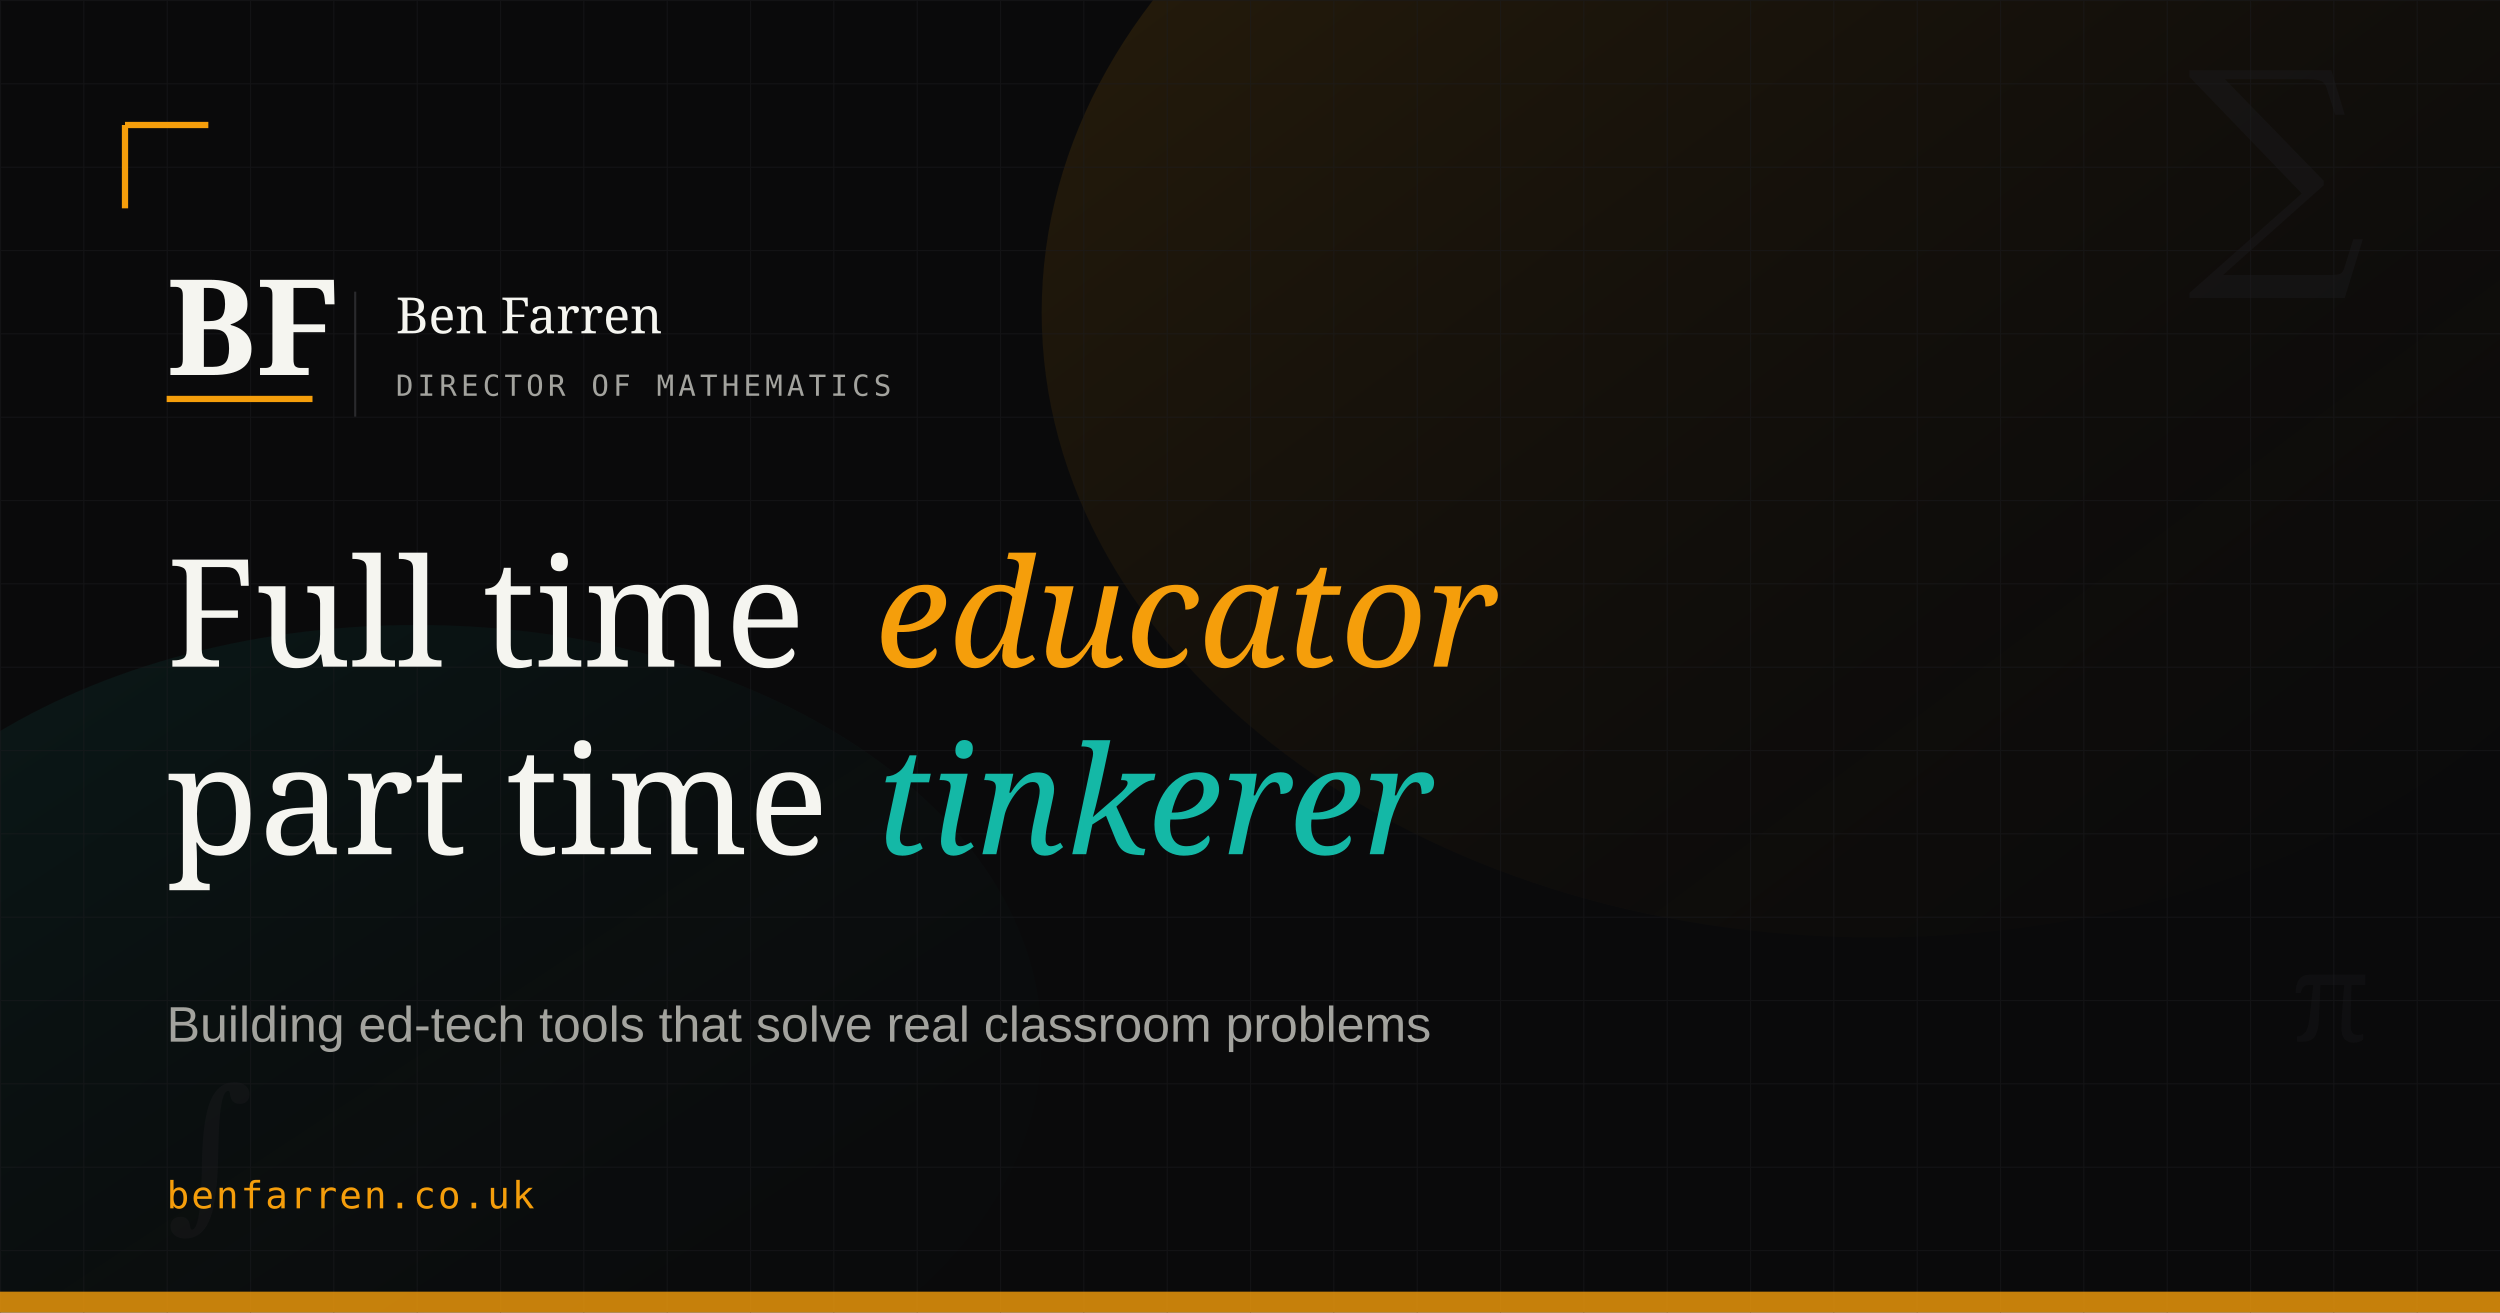
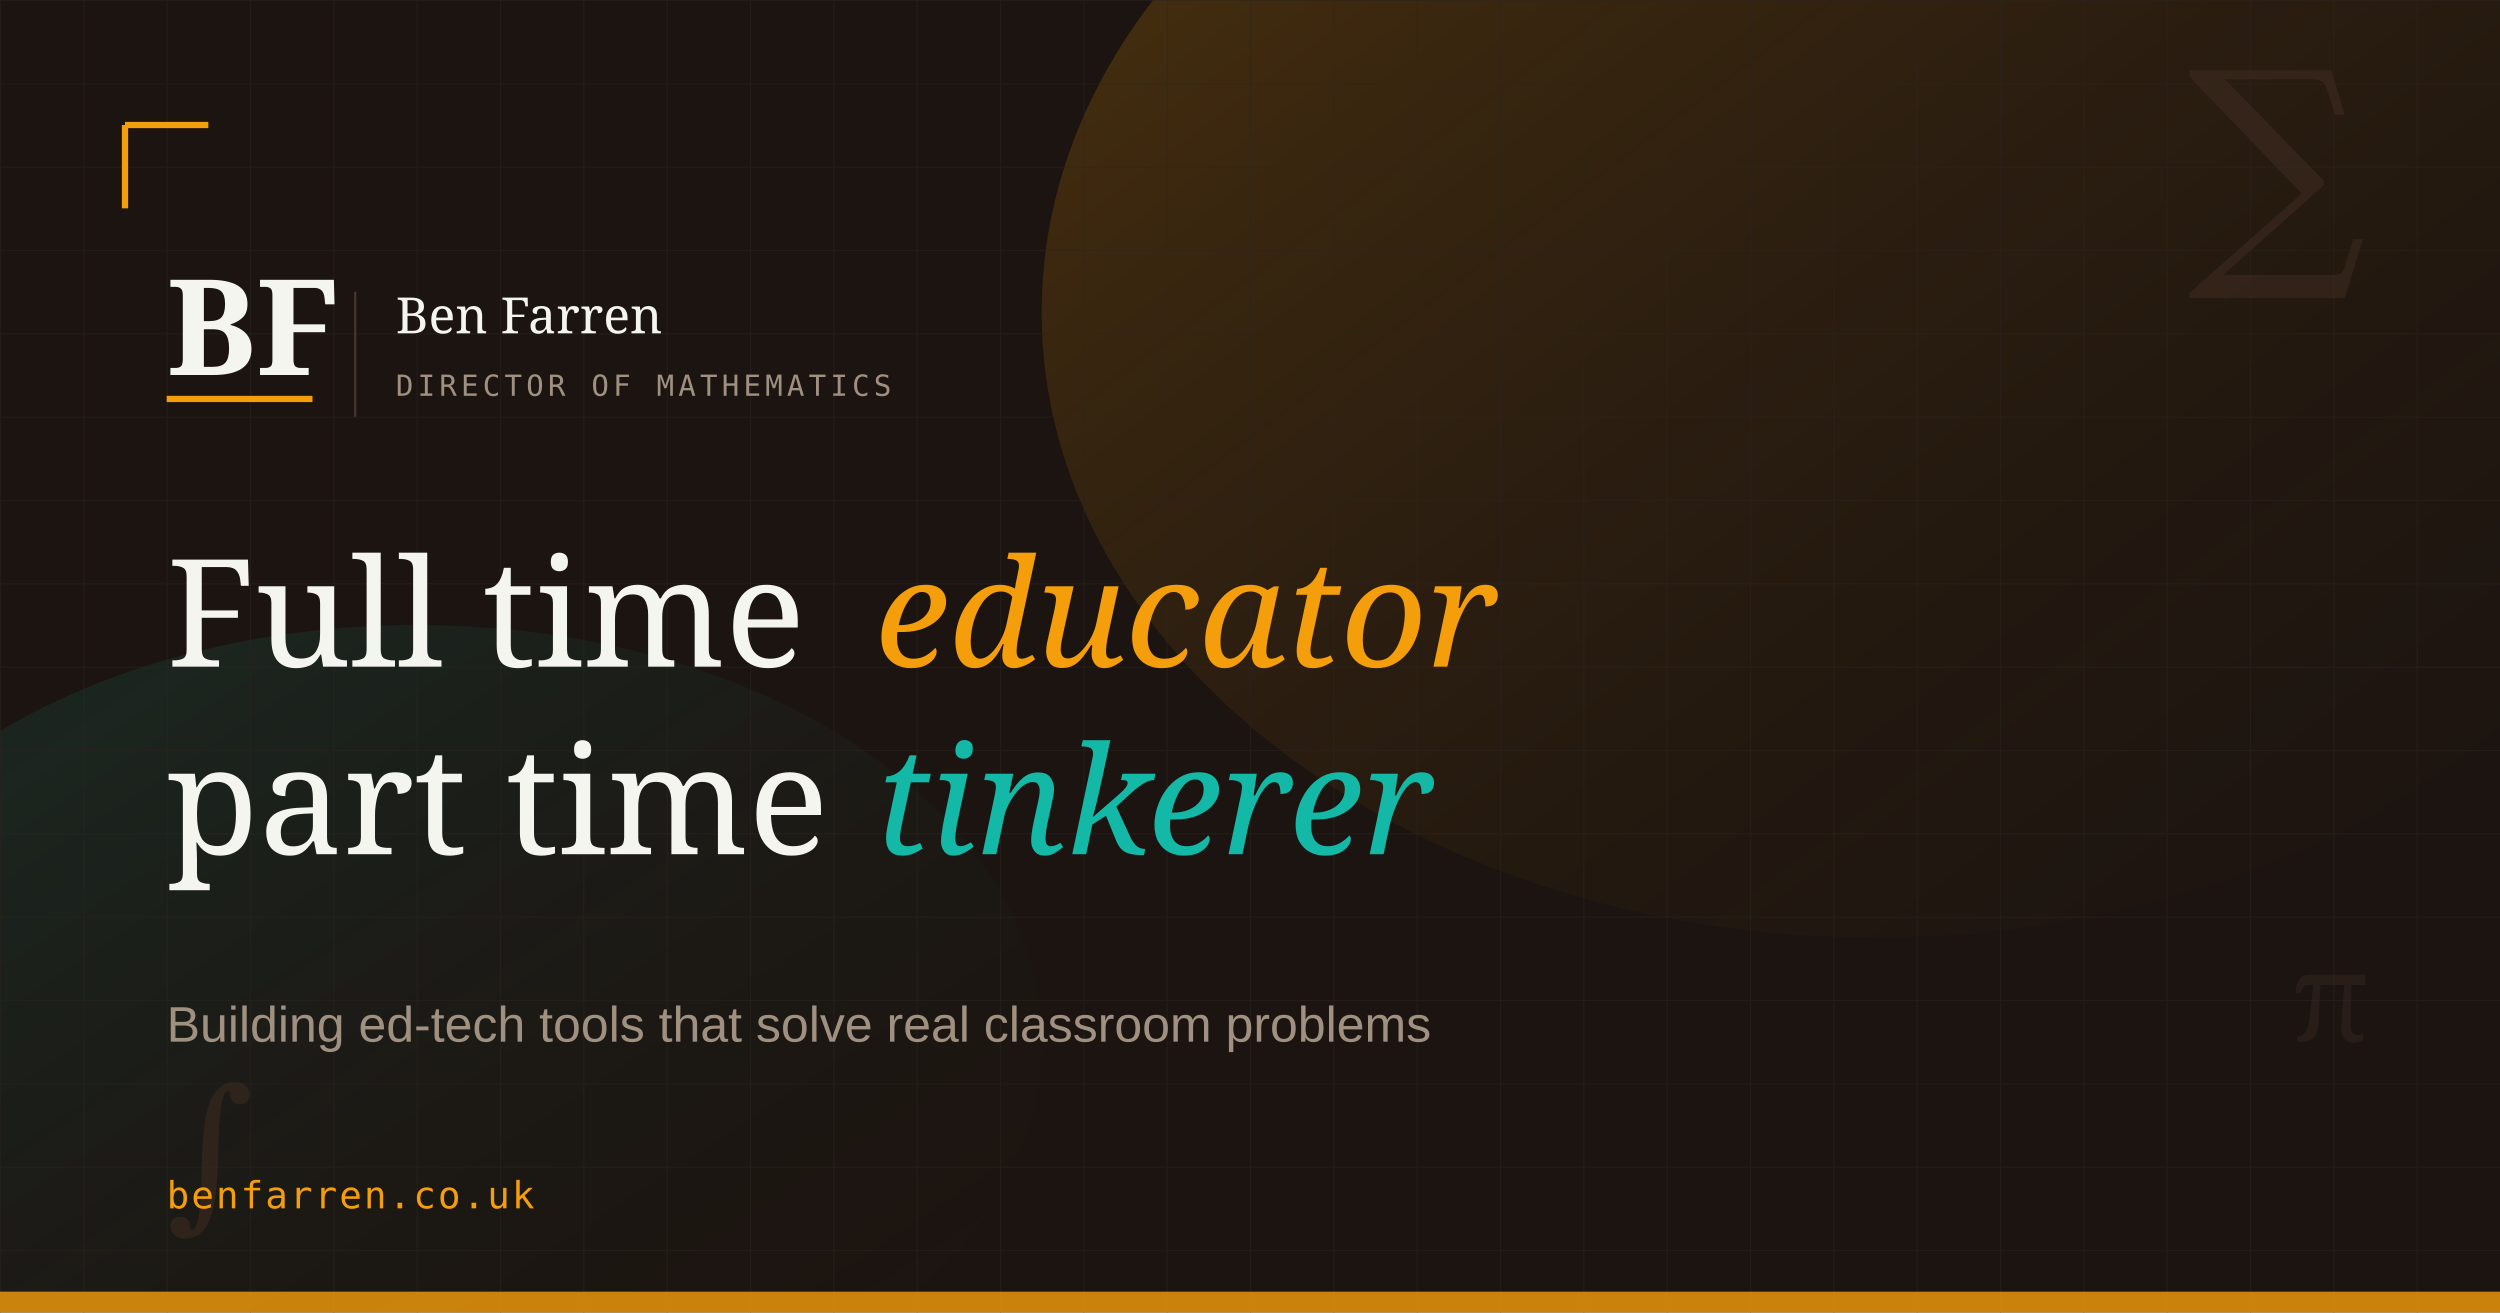
<svg xmlns="http://www.w3.org/2000/svg" viewBox="0 0 1200 630" width="1200" height="630">
  <defs>
    <linearGradient id="glow" x1="0%" y1="0%" x2="100%" y2="100%">
-       <stop offset="0%" style="stop-color:#f59e0b;stop-opacity:0.15" />
-       <stop offset="100%" style="stop-color:#0a0a0b;stop-opacity:0" />
+       <stop offset="0%" style="stop-color:#f59e0b;stop-opacity:0.25" />
+       <stop offset="100%" style="stop-color:#1c1410;stop-opacity:0" />
    </linearGradient>
    <linearGradient id="tealGlow" x1="0%" y1="0%" x2="100%" y2="100%">
-       <stop offset="0%" style="stop-color:#14b8a6;stop-opacity:0.1" />
-       <stop offset="100%" style="stop-color:#0a0a0b;stop-opacity:0" />
+       <stop offset="0%" style="stop-color:#14b8a6;stop-opacity:0.15" />
+       <stop offset="100%" style="stop-color:#1c1410;stop-opacity:0" />
    </linearGradient>
  </defs>
-   <rect width="1200" height="630" fill="#0a0a0b" />
+   <rect width="1200" height="630" fill="#1c1410" />
  <ellipse cx="900" cy="150" rx="400" ry="300" fill="url(#glow)" />
  <ellipse cx="200" cy="500" rx="300" ry="200" fill="url(#tealGlow)" />
  <pattern id="grid" width="40" height="40" patternUnits="userSpaceOnUse">
-     <path d="M 40 0 L 0 0 0 40" fill="none" stroke="#1c1c1f" stroke-width="1" />
+     <path d="M 40 0 L 0 0 0 40" fill="none" stroke="#2c2420" stroke-width="1" />
  </pattern>
  <rect width="1200" height="630" fill="url(#grid)" opacity="0.5" />
-   <text x="1050" y="120" font-family="Georgia, serif" font-size="120" fill="#1c1c1f" opacity="0.4">∑</text>
-   <text x="80" y="580" font-family="Georgia, serif" font-size="80" fill="#1c1c1f" opacity="0.4">∫</text>
-   <text x="1100" y="500" font-family="Georgia, serif" font-size="60" fill="#1c1c1f" opacity="0.3">π</text>
+   <text x="1050" y="120" font-family="Georgia, serif" font-size="120" fill="#3c2a20" opacity="0.6">∑</text>
+   <text x="80" y="580" font-family="Georgia, serif" font-size="80" fill="#3c2a20" opacity="0.6">∫</text>
+   <text x="1100" y="500" font-family="Georgia, serif" font-size="60" fill="#3c2a20" opacity="0.4">π</text>
  <path d="M 60 60 L 60 100 M 60 60 L 100 60" stroke="#f59e0b" stroke-width="3" fill="none" />
  <text x="80" y="180" font-family="Georgia, serif" font-size="64" font-weight="bold" fill="#f5f5f0">BF</text>
  <rect x="80" y="190" width="70" height="3" fill="#f59e0b" />
-   <rect x="170" y="140" width="1" height="60" fill="#2a2a2d" />
+   <rect x="170" y="140" width="1" height="60" fill="#4a3830" />
  <text x="190" y="160" font-family="Georgia, serif" font-size="24" fill="#f5f5f0">Ben Farren</text>
-   <text x="190" y="190" font-family="monospace" font-size="14" fill="#a3a39e" letter-spacing="2">DIRECTOR OF MATHEMATICS</text>
+   <text x="190" y="190" font-family="monospace" font-size="14" fill="#a09080" letter-spacing="2">DIRECTOR OF MATHEMATICS</text>
  <text x="80" y="320" font-family="Georgia, serif" font-size="72" fill="#f5f5f0">Full time</text>
  <text x="420" y="320" font-family="Georgia, serif" font-size="72" font-style="italic" fill="#f59e0b">educator</text>
  <text x="80" y="410" font-family="Georgia, serif" font-size="72" fill="#f5f5f0">part time</text>
  <text x="420" y="410" font-family="Georgia, serif" font-size="72" font-style="italic" fill="#14b8a6">tinkerer</text>
-   <text x="80" y="500" font-family="Arial, sans-serif" font-size="24" fill="#a3a39e">Building ed-tech tools that solve real classroom problems</text>
+   <text x="80" y="500" font-family="Arial, sans-serif" font-size="24" fill="#a09080">Building ed-tech tools that solve real classroom problems</text>
  <text x="80" y="580" font-family="monospace" font-size="18" fill="#f59e0b" letter-spacing="1">benfarren.co.uk</text>
  <rect x="0" y="620" width="1200" height="10" fill="#f59e0b" opacity="0.8" />
</svg>
